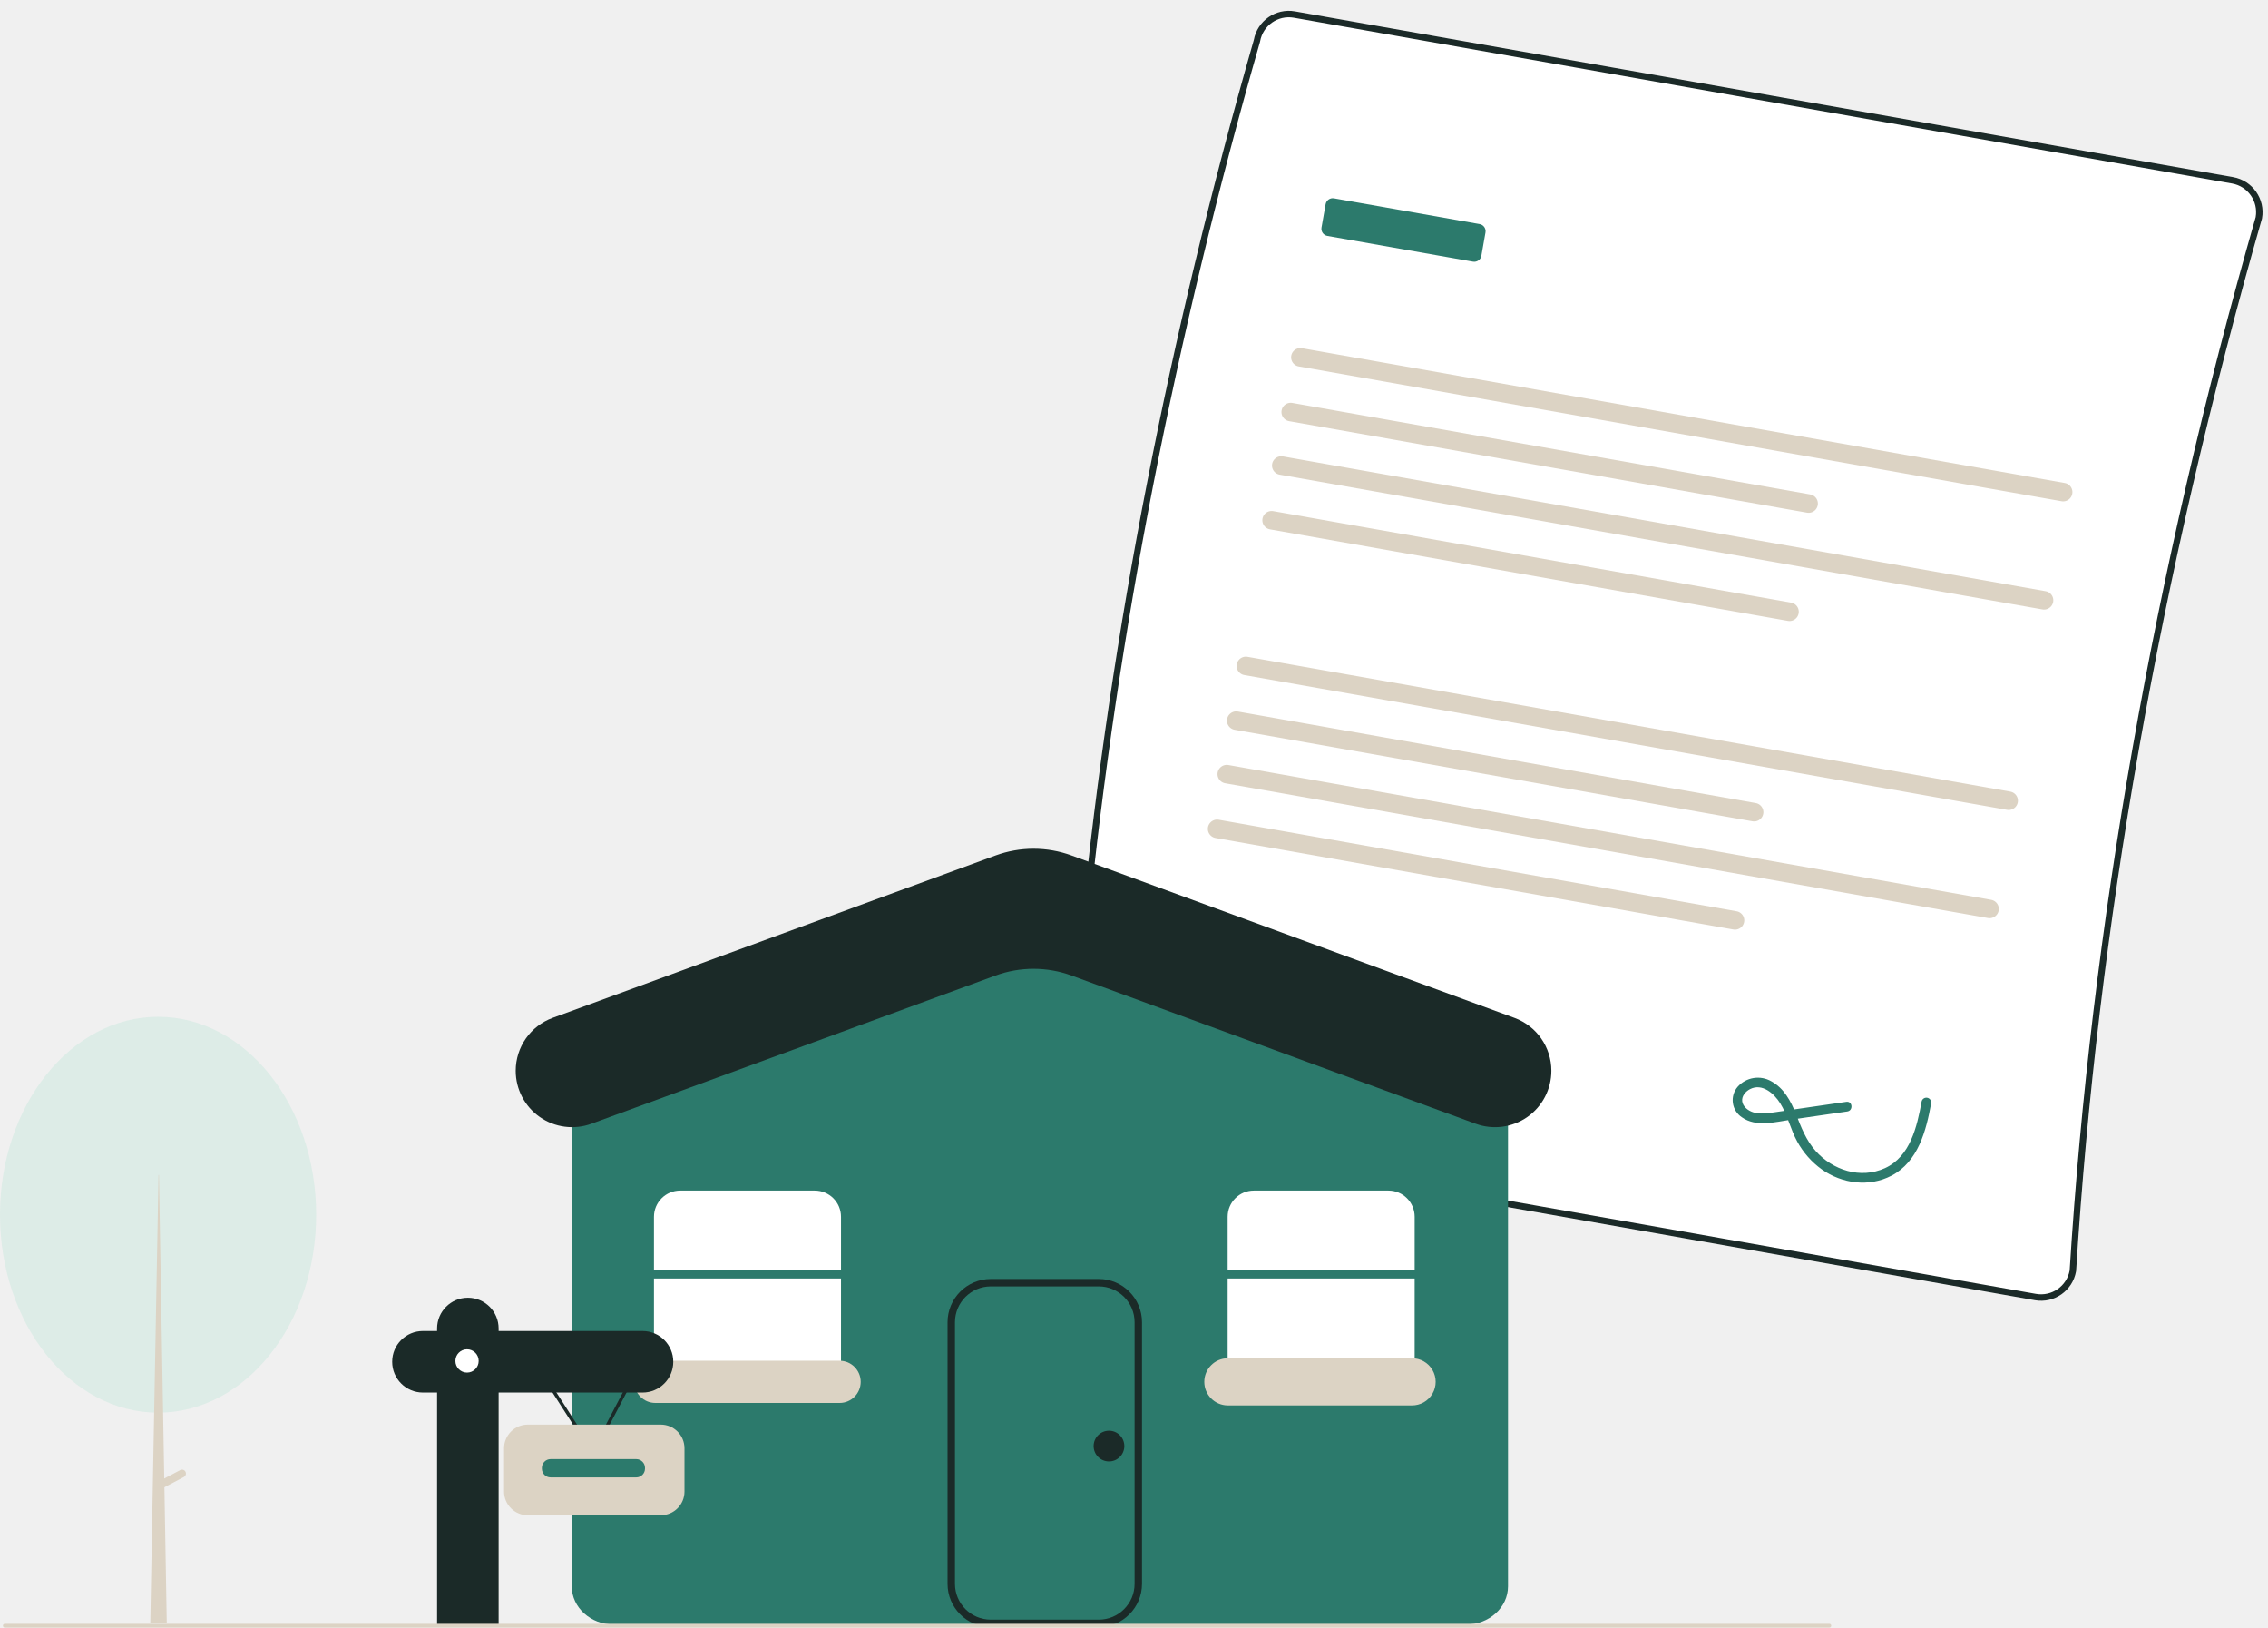
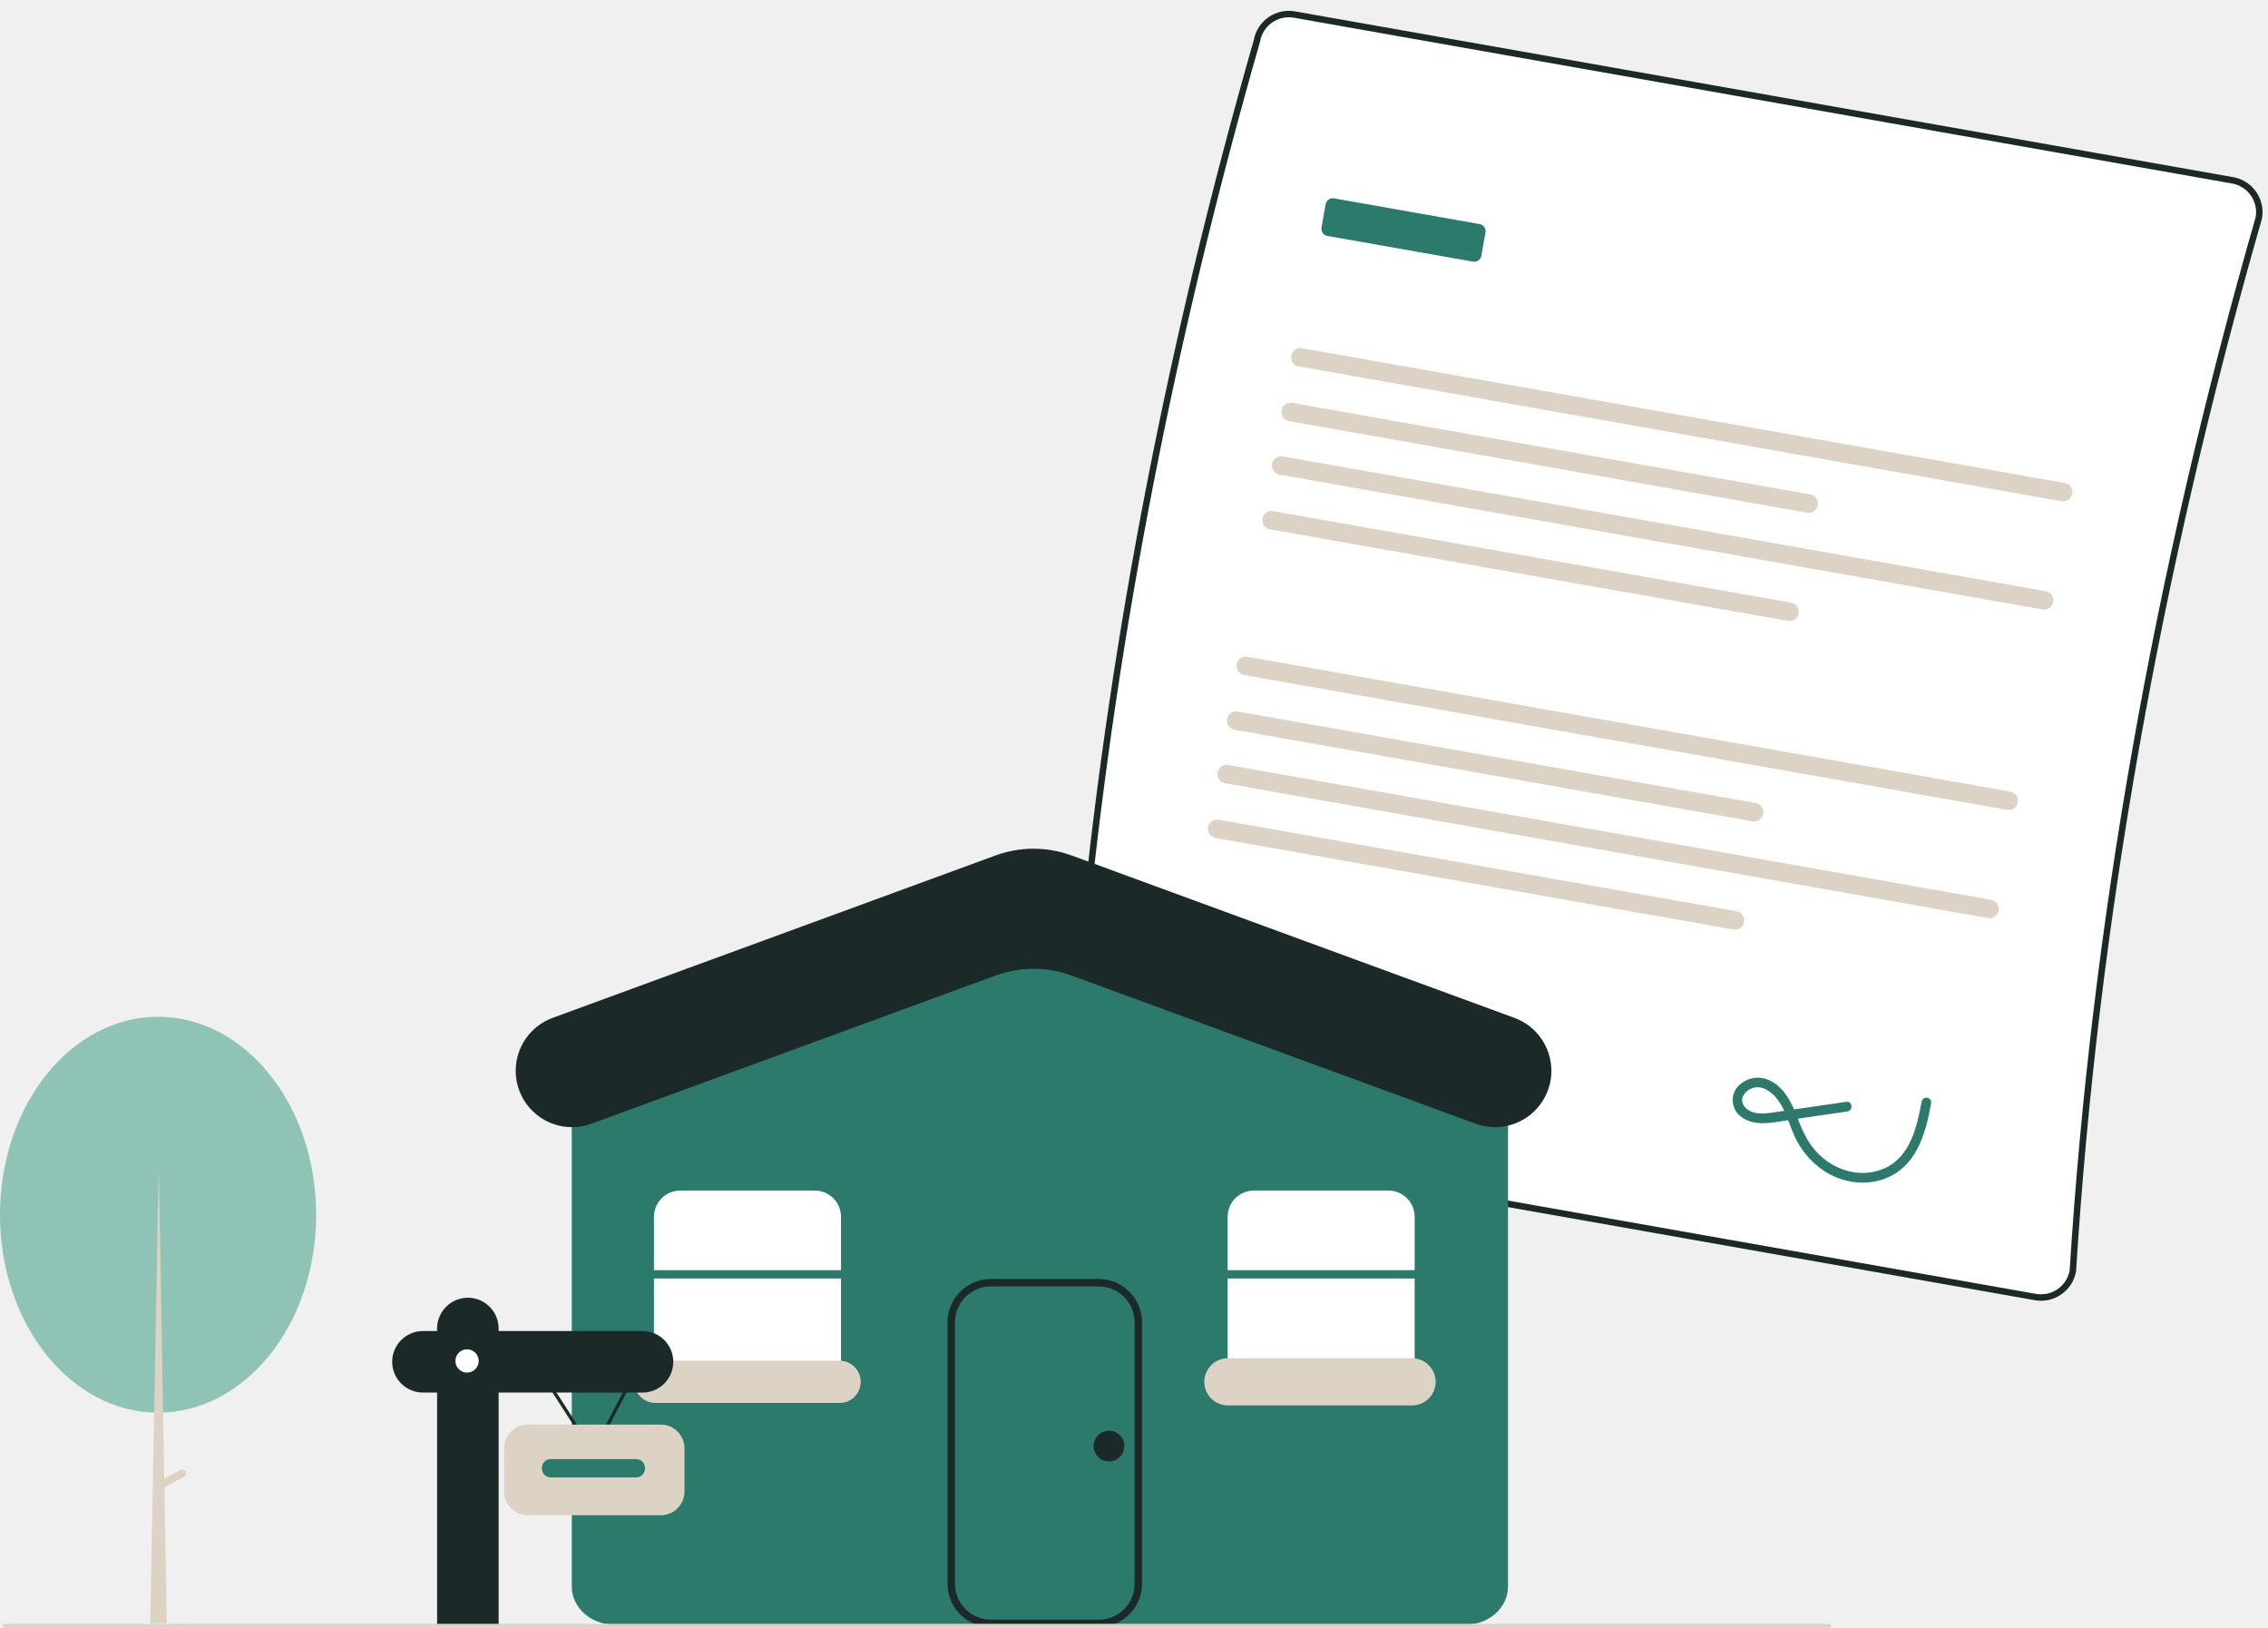
<svg xmlns="http://www.w3.org/2000/svg" viewBox="190 377 400 287" width="400" height="287">
  <svg x="190" y="377" width="400" height="287" viewBox="0 0 960 688.682">
    <g transform="translate(-346.81 -275.78)">
      <g transform="matrix(0.985, 0.174, -0.174, 0.985, 868.068, 275.78)">
        <path d="M445.51,15.035A15.044,15.044,0,0,0,430.475,0H27.269A15.064,15.064,0,0,0,12.234,14.966C-1.379,144.771-3.634,272.276,5.482,395q1.66,22.777,3.882,45.323,1.189,12.076,2.528,24.083.157,1.559.342,3.117a15.062,15.062,0,0,0,15.035,14.951H430.475a15.043,15.043,0,0,0,15.035-15.035v-.151C429.2,322.727,429.2,170.616,445.51,15.17Z" fill="#FFFFFF" />
        <path d="M445.51,15.035A15.044,15.044,0,0,0,430.475,0H27.269A15.064,15.064,0,0,0,12.234,14.966C-1.379,144.771-3.634,272.276,5.482,395q1.66,22.777,3.882,45.323,1.189,12.076,2.528,24.083.157,1.559.342,3.117a15.062,15.062,0,0,0,15.035,14.951H430.475a15.043,15.043,0,0,0,15.035-15.035v-.151C429.2,322.727,429.2,170.616,445.51,15.17Zm-2.734,452.493a12.311,12.311,0,0,1-12.3,12.219H27.269a12.32,12.32,0,0,1-12.3-12.3V467.3c-.1-.875-.191-1.763-.287-2.638q-1.415-12.547-2.638-25.162Q9.89,417.374,8.23,395.006C-.887,272.35,1.354,144.924,14.968,15.173v-.137a12.32,12.32,0,0,1,12.3-12.3H430.475a12.305,12.305,0,0,1,12.3,12.233C426.469,170.535,426.469,322.81,442.776,467.528Z" fill="#1B2A28" />
        <path d="M3.918,0a3.918,3.918,0,1,0,0,7.835H331.581a3.918,3.918,0,1,0,0-7.835Z" transform="translate(51.144 139.81)" fill="#DCD3C4" />
        <path d="M3.918,0a3.918,3.918,0,1,0,0,7.835H226.356a3.918,3.918,0,1,0,0-7.835Z" transform="translate(51.144 163.319)" fill="#DCD3C4" />
        <path d="M3.918,0a3.918,3.918,0,1,0,0,7.835H331.581a3.918,3.918,0,1,0,0-7.835Z" transform="translate(51.144 186.296)" fill="#DCD3C4" />
        <path d="M3.918,0a3.918,3.918,0,1,0,0,7.835H226.356a3.918,3.918,0,1,0,0-7.835Z" transform="translate(51.144 209.803)" fill="#DCD3C4" />
        <path d="M3.918,0a3.918,3.918,0,1,0,0,7.835H331.581a3.918,3.918,0,1,0,0-7.835Z" transform="translate(51.144 272.39)" fill="#DCD3C4" />
        <path d="M3.918,0a3.918,3.918,0,1,0,0,7.835H226.356a3.918,3.918,0,1,0,0-7.835Z" transform="translate(51.144 295.898)" fill="#DCD3C4" />
        <path d="M3.918,0a3.918,3.918,0,1,0,0,7.835H331.581a3.918,3.918,0,1,0,0-7.835Z" transform="translate(51.144 318.874)" fill="#DCD3C4" />
        <path d="M3.918,0a3.918,3.918,0,1,0,0,7.835H226.356a3.918,3.918,0,1,0,0-7.835Z" transform="translate(51.144 342.383)" fill="#DCD3C4" />
        <path d="M65.641,16.141H3.057A3.06,3.06,0,0,1,0,13.084V3.057A3.06,3.06,0,0,1,3.057,0H65.641A3.06,3.06,0,0,1,68.7,3.057V13.084A3.061,3.061,0,0,1,65.641,16.141Z" transform="translate(54.254 75.025)" fill="#2C7A6C" />
        <path d="M47.621,7.648,28.452,13.983,18.868,17.15c-2.959.974-6.161,2.133-9.328,1.714-2.189-.29-4.685-1.549-5.367-3.8-.645-2.131.722-4.361,2.38-5.621,4.574-3.481,10.358.062,13.6,3.666,3.965,4.408,6.208,10.1,9.926,14.713a35.414,35.414,0,0,0,12.28,9.78c9.487,4.48,21.06,4,29.521-2.524,10.1-7.795,11.135-21.3,11.187-33.091a2.051,2.051,0,0,0-4.1,0c-.049,10.682-.657,23.776-10.4,30.46-9.329,6.4-21.592,4.705-30.181-2.117-4.786-3.8-7.731-8.759-10.874-13.892-3.068-5.01-6.877-9.868-12.651-11.815A11.432,11.432,0,0,0,1.216,9.387,8.678,8.678,0,0,0,5.227,21.779c6.692,3.19,14.352-.548,20.8-2.678l22.688-7.5c2.494-.824,1.426-4.786-1.091-3.954Z" transform="translate(289.687 406.049)" fill="#2C7A6C" />
      </g>
      <path d="M967.132,695.21H606.561c-9.848,0-17.861-7.255-17.861-16.174V460.768a9.071,9.071,0,0,1,5.952-8.288l167.89-67.159a65.363,65.363,0,0,1,48.031-.024l168.459,67.186a9.07,9.07,0,0,1,5.962,8.291V679.036C984.993,687.954,976.981,695.21,967.132,695.21Z" transform="translate(0.132 267.976)" fill="#2C7A6C" />
-       <ellipse cx="66.916" cy="83.759" rx="66.916" ry="83.759" transform="translate(346.81 705.978)" fill="#DDECE7" />
+       <ellipse cx="66.916" cy="83.759" rx="66.916" ry="83.759" transform="translate(346.81 705.978)" fill="#8EC3B6" />
      <path d="M320.138,282.238h.184l3.309,189.717h-6.985Z" transform="translate(93.771 490.657)" fill="#DCD3C4" />
      <path d="M432.83,619.674h0a1.655,1.655,0,0,1-.693,2.235l-9.6,5.053L421,624.033l9.6-5.053a1.654,1.654,0,0,1,2.235.693Z" transform="translate(-7.507 278.819)" fill="#DCD3C4" />
      <path d="M701.142,539.516V516.941a11.1,11.1,0,0,0-11.1-11.1H633.075a11.1,11.1,0,0,0-11.1,11.1v22.574Z" transform="translate(1.647 273.675)" fill="#FFFFFF" />
      <path d="M621.974,541.439V576.42a11.1,11.1,0,0,0,11.1,11.1H690.04a11.1,11.1,0,0,0,11.1-11.1V541.439Z" transform="translate(1.647 275.296)" fill="#FFFFFF" />
      <path d="M972.314,483.854,801.288,421.16a46.777,46.777,0,0,0-32.2,0L598.062,483.854A23.852,23.852,0,0,1,566,461.459h0a23.852,23.852,0,0,1,15.643-22.4l187.446-68.713a46.777,46.777,0,0,1,32.2,0l187.446,68.713a23.852,23.852,0,0,1,15.643,22.4h0a23.852,23.852,0,0,1-32.062,22.4Z" transform="translate(-0.902 267.373)" fill="#1B2A28" />
      <path d="M804.84,688.927H759.13a18.318,18.318,0,0,1-18.3-18.3v-110.7a18.318,18.318,0,0,1,18.3-18.3h45.71a18.318,18.318,0,0,1,18.3,18.3v110.7A18.318,18.318,0,0,1,804.84,688.927ZM759.13,544.77a15.178,15.178,0,0,0-15.16,15.16v110.7A15.178,15.178,0,0,0,759.13,685.79h45.71A15.178,15.178,0,0,0,820,670.629v-110.7a15.178,15.178,0,0,0-15.16-15.16Z" transform="translate(7.061 275.305)" fill="#1B2A28" />
      <path d="M622.928,574.713a8.93,8.93,0,0,0,0,17.86h77.986a8.93,8.93,0,0,0,0-17.86Z" transform="translate(1.284 276.812)" fill="#DCD3C4" />
      <path d="M854.216,541.439V576.42a11.1,11.1,0,0,0,11.1,11.1h56.965a11.1,11.1,0,0,0,11.1-11.1V541.439Z" transform="translate(12.226 275.296)" fill="#FFFFFF" />
      <path d="M933.383,539.516V516.941a11.1,11.1,0,0,0-11.1-11.1H865.317a11.1,11.1,0,0,0-11.1,11.1v22.574Z" transform="translate(12.226 273.675)" fill="#FFFFFF" />
      <circle cx="6.499" cy="6.499" r="6.499" transform="translate(809.723 881.133)" fill="#1B2A28" />
      <path d="M497.1,397.745l-25.6-39.819,1.185-.762,24.29,37.785,19.793-37.731,1.246.653Z" transform="translate(100.825 494.07)" fill="#1B2A28" />
      <path d="M621.951,563.292h-60.9v-1.056a13.024,13.024,0,0,0-13.024-13.024h0a13.024,13.024,0,0,0-13.024,13.024v1.056h-5.984a13.024,13.024,0,1,0,0,26.048h5.984v98.423c25.951-.52-.188.526,26.048,0V589.34h60.9a13.024,13.024,0,1,0,0-26.048Z" transform="translate(-3.18 275.65)" fill="#1B2A28" />
      <circle cx="4.928" cy="4.928" r="4.928" transform="translate(539.571 846.687)" fill="#FFFFFF" />
      <path d="M627.627,638.915h-56.31a10.043,10.043,0,0,1-10.031-10.032V610.59a10.043,10.043,0,0,1,10.031-10.031h56.31a10.043,10.043,0,0,1,10.031,10.031v18.294a10.043,10.043,0,0,1-10.031,10.032Z" transform="translate(-1.117 277.989)" fill="#DCD3C4" />
      <rect width="43.647" height="7.744" rx="3.703" transform="translate(576.179 893.15)" fill="#2C7A6C" />
      <path d="M1131.494,682.8H359.217a.808.808,0,1,1,0-1.617h772.277a.808.808,0,1,1,0,1.617Z" transform="translate(-10.358 281.661)" fill="#DCD3C4" />
      <path d="M932.636,593.664H854.65a9.976,9.976,0,0,1,0-19.951h77.986a9.976,9.976,0,1,1,0,19.951Z" transform="translate(11.791 276.766)" fill="#DCD3C4" />
    </g>
  </svg>
</svg>
